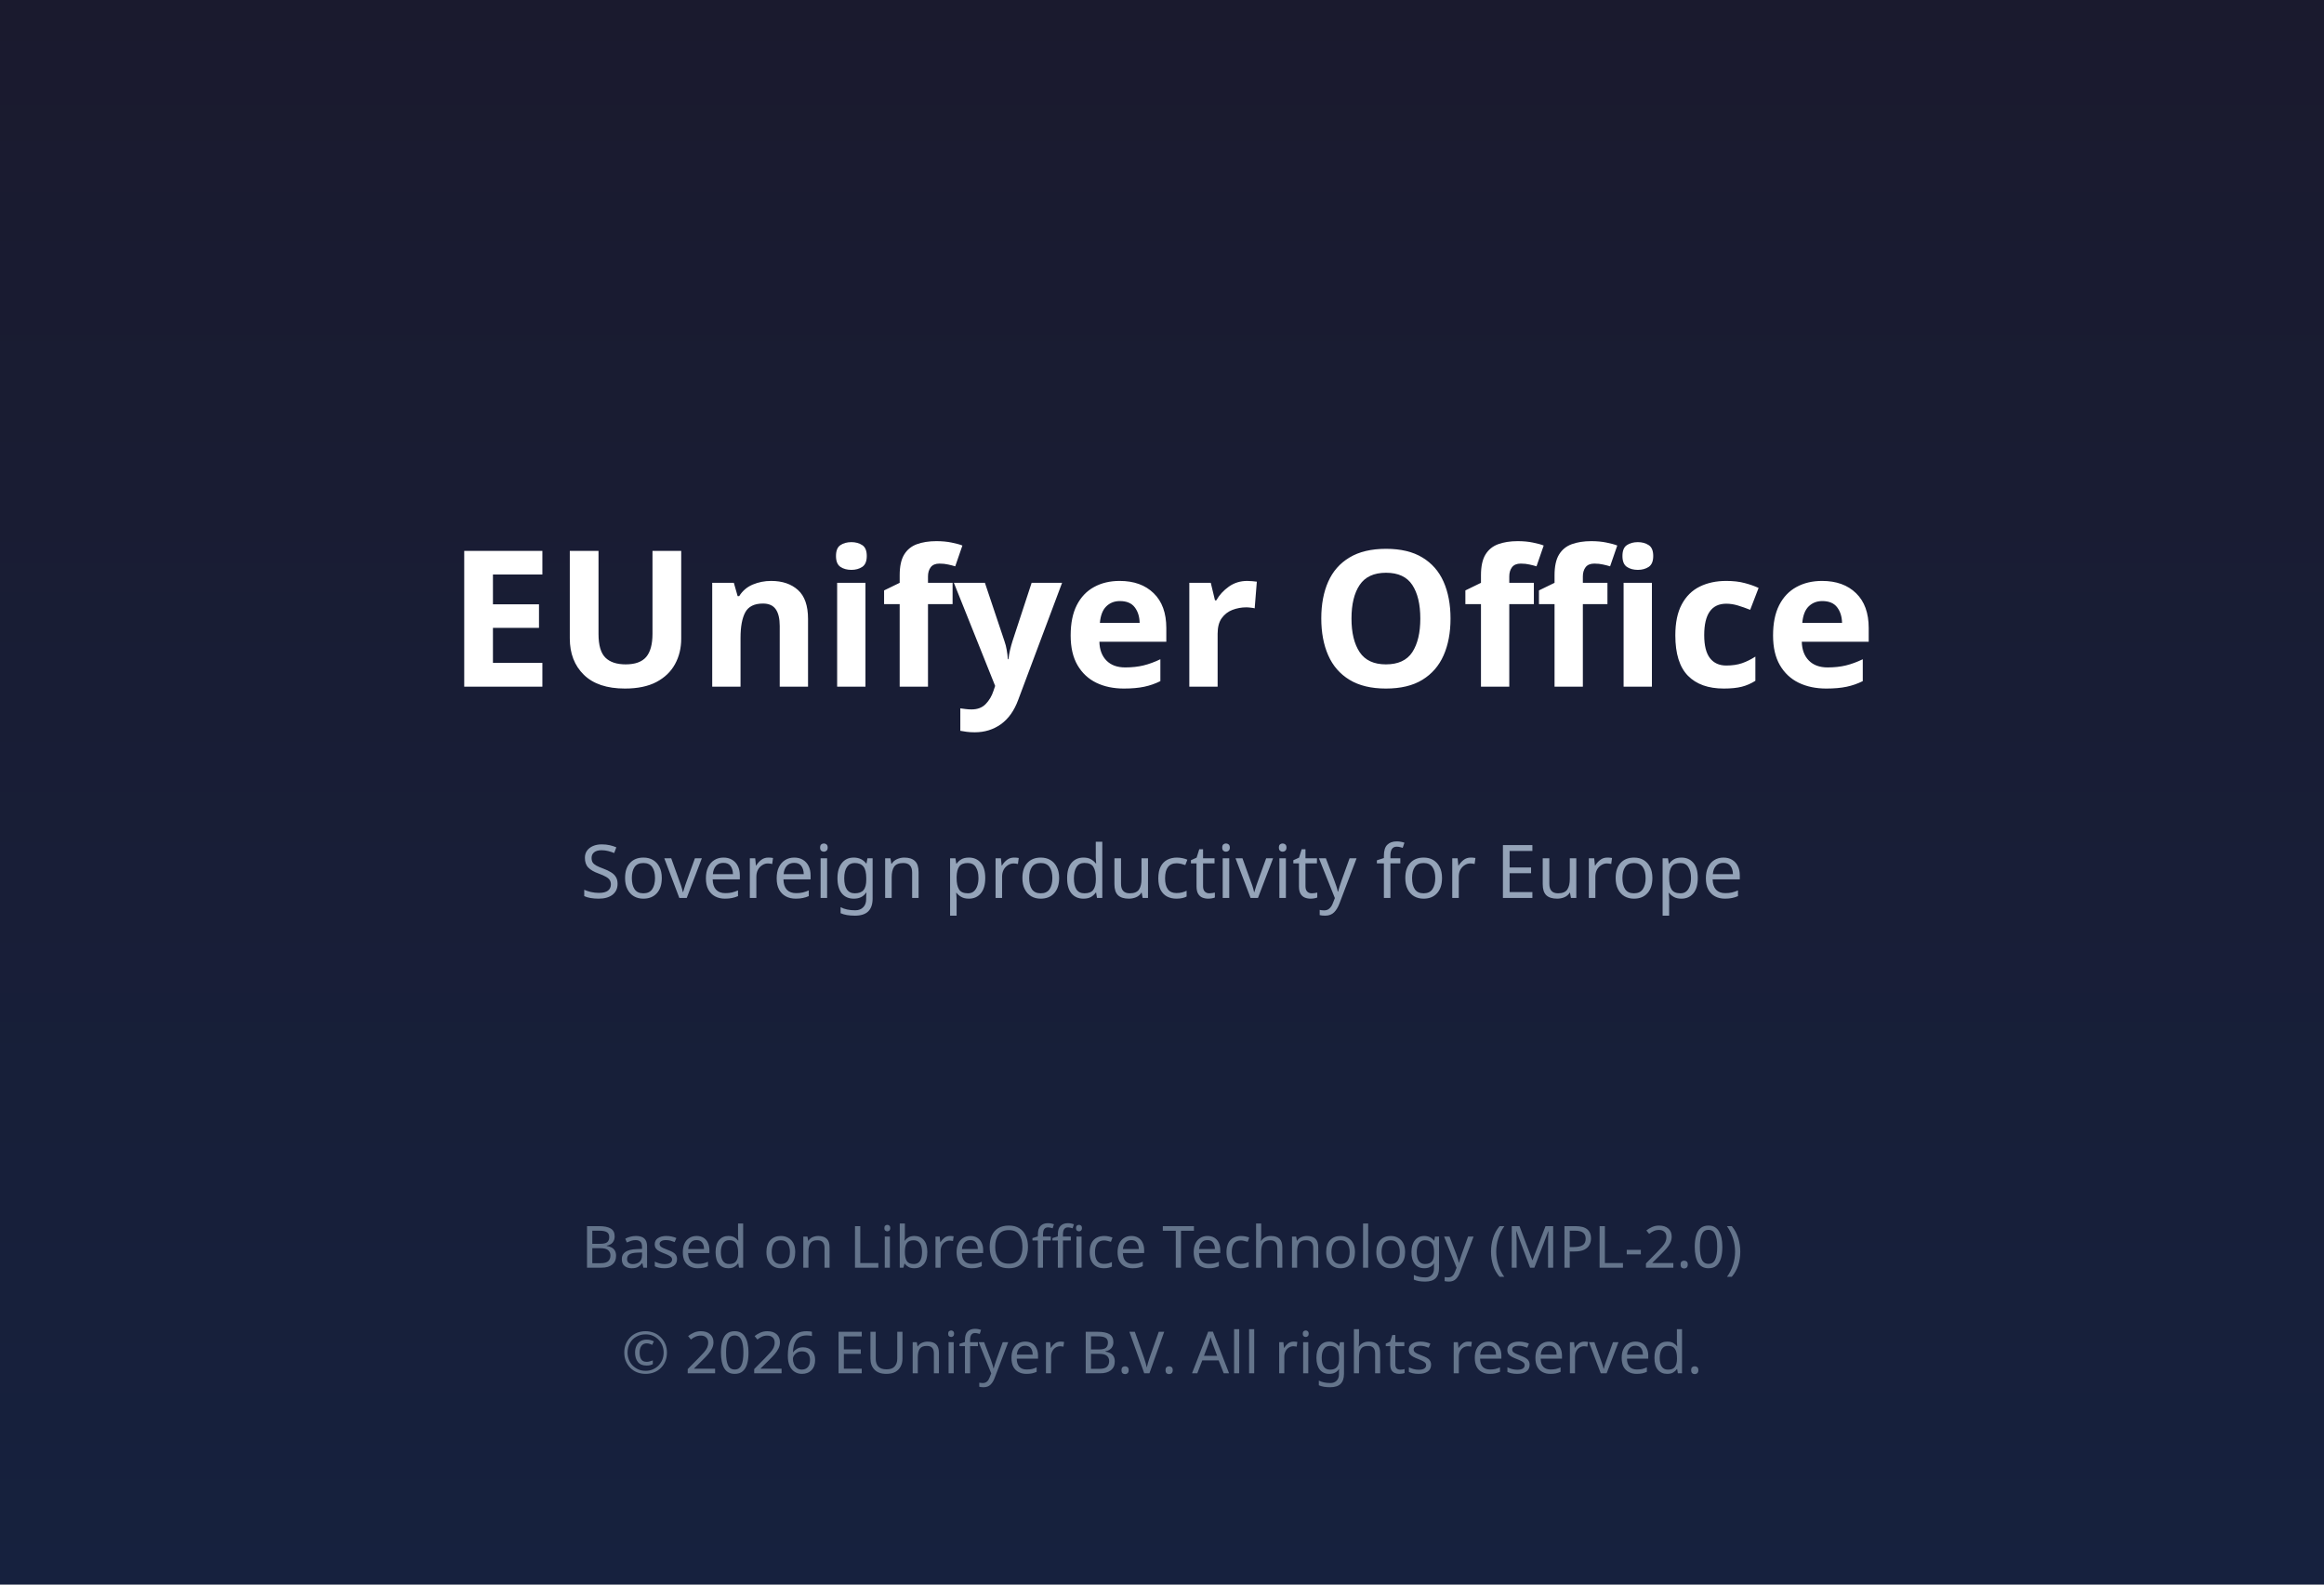
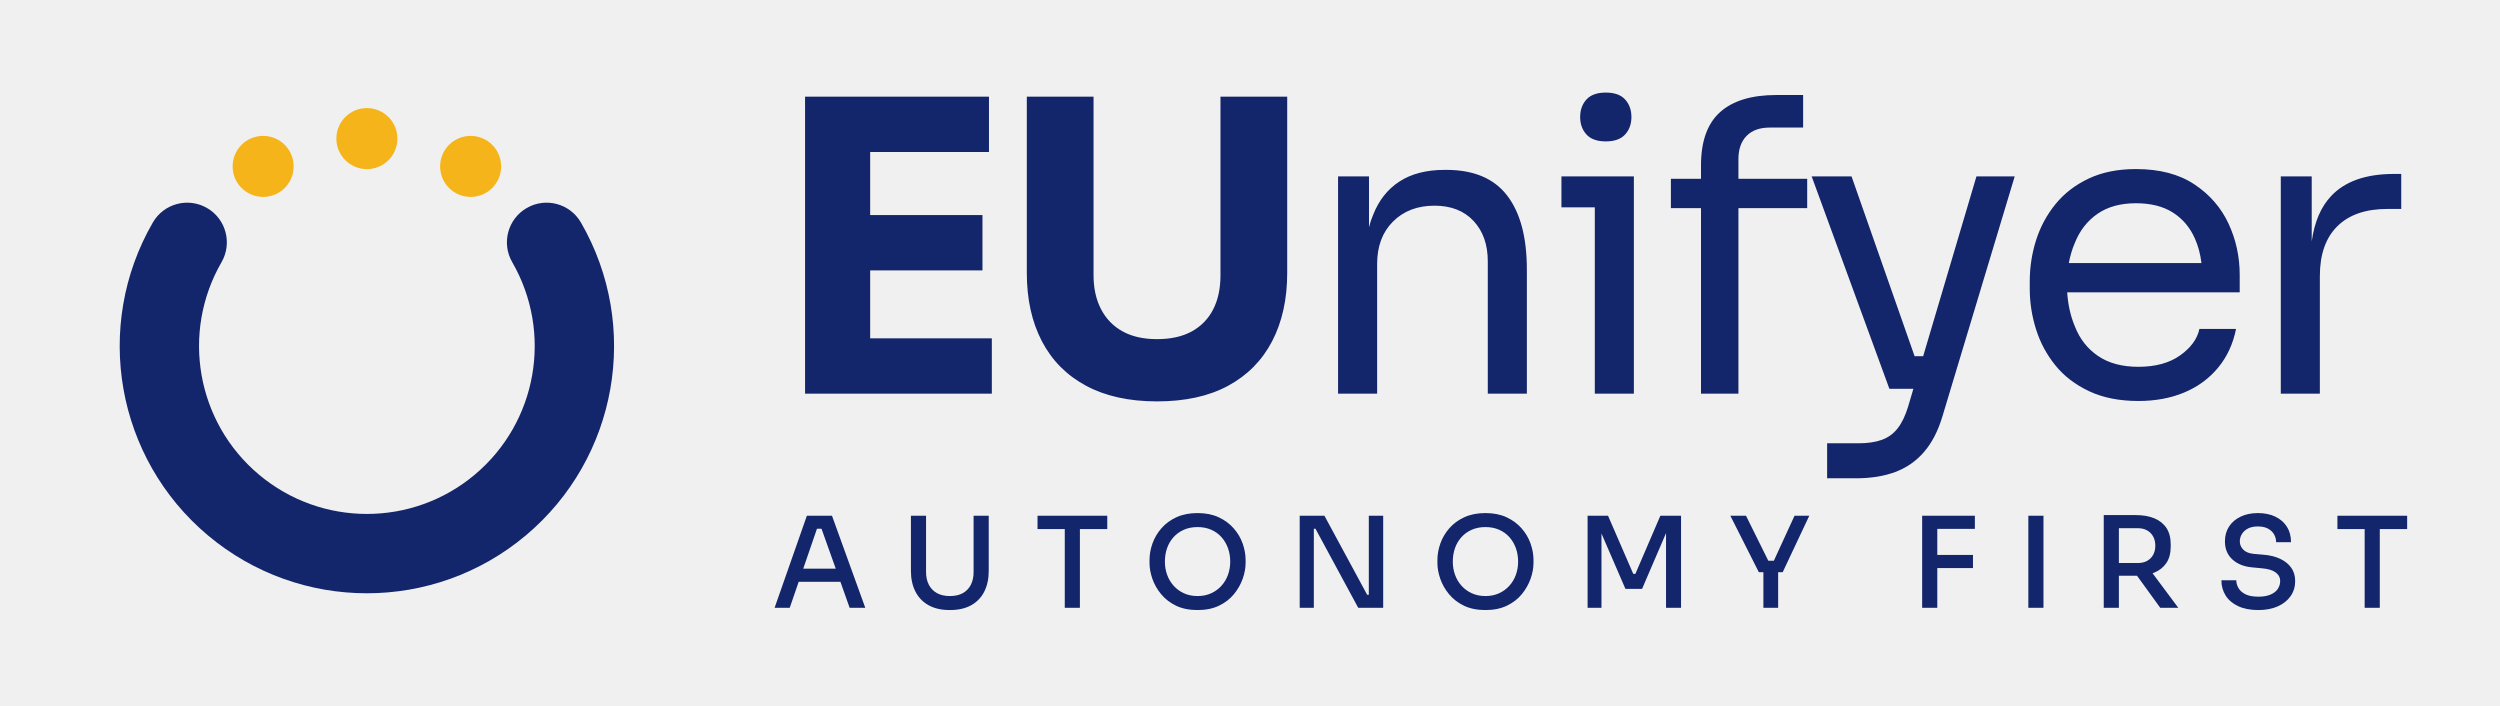
- <svg xmlns="http://www.w3.org/2000/svg" viewBox="0 0 440 300" width="440" height="300">
-   <defs>
-     <linearGradient id="bg" x1="0" y1="0" x2="0" y2="1">
-       <stop offset="0%" stop-color="#1a1a2e" />
-       <stop offset="100%" stop-color="#16213e" />
-     </linearGradient>
-   </defs>
-   <rect width="440" height="300" rx="0" fill="url(#bg)" />
-   <text x="220" y="130" text-anchor="middle" font-family="system-ui, sans-serif" font-size="36" font-weight="700" fill="#ffffff">
-     EUnifyer Office
-   </text>
-   <text x="220" y="170" text-anchor="middle" font-family="system-ui, sans-serif" font-size="14" fill="#94a3b8">
-     Sovereign productivity for Europe
-   </text>
-   <text x="220" y="240" text-anchor="middle" font-family="system-ui, sans-serif" font-size="11" fill="#64748b">
-     Based on LibreOffice Technology (MPL-2.0)
-   </text>
-   <text x="220" y="260" text-anchor="middle" font-family="system-ui, sans-serif" font-size="11" fill="#64748b">
-     © 2026 EUnifyer B.V. All rights reserved.
-   </text>
+ <svg xmlns="http://www.w3.org/2000/svg" viewBox="0 0 4095.38 1155.36" width="4095" height="1155" role="img" aria-label="EUnifyer">
+   <path fill="#13256B" d="M249.953 364.599C151.681 534.811 189.803 751.011 340.364 877.347C490.925 1003.683 710.461 1003.683 861.022 877.347C1011.583 751.011 1049.705 534.811 951.433 364.599C933.484 333.509 893.731 322.858 862.642 340.807C831.553 358.756 820.901 398.509 838.850 429.599C905.578 545.175 879.693 691.977 777.460 777.761C675.227 863.544 526.159 863.544 423.926 777.761C321.693 691.977 295.808 545.175 362.536 429.599C380.485 398.509 369.833 358.756 338.744 340.807C307.655 322.858 267.902 333.509 249.953 364.599Z" />
+   <path fill="#F4B41A" d="M480.693 272.650C480.693 245.036 458.307 222.650 430.693 222.650C403.079 222.650 380.693 245.036 380.693 272.650C380.693 300.264 403.079 322.650 430.693 322.650C458.307 322.650 480.693 300.264 480.693 272.650Z" />
+   <path fill="#F4B41A" d="M650.693 227.099C650.693 199.484 628.307 177.099 600.693 177.099C573.079 177.099 550.693 199.484 550.693 227.099C550.693 254.713 573.079 277.099 600.693 277.099C628.307 277.099 650.693 254.713 650.693 227.099Z" />
+   <path fill="#F4B41A" d="M820.693 272.650C820.693 245.036 798.307 222.650 770.693 222.650C743.079 222.650 720.693 245.036 720.693 272.650C720.693 300.264 743.079 322.650 770.693 322.650C798.307 322.650 820.693 300.264 820.693 272.650Z" />
+   <path fill="#13256B" d="M1318.658 645.014L1318.658 158.347L1619.991 158.347L1619.991 249.014L1425.324 249.014L1425.324 352.347L1609.324 352.347L1609.324 443.014L1425.324 443.014L1425.324 554.347L1624.658 554.347L1624.658 645.014ZM1895.324 657.681C1849.546 657.681 1810.769 649.125 1778.991 632.014C1747.213 614.903 1723.102 590.570 1706.658 559.014C1690.213 527.458 1681.991 490.125 1681.991 447.014L1681.991 158.347L1791.324 158.347L1791.324 451.014C1791.324 472.347 1795.435 490.903 1803.658 506.681C1811.880 522.458 1823.658 534.570 1838.991 543.014C1854.324 551.458 1873.102 555.681 1895.324 555.681C1917.991 555.681 1936.991 551.458 1952.324 543.014C1967.658 534.570 1979.324 522.570 1987.324 507.014C1995.324 491.458 1999.324 472.792 1999.324 451.014L1999.324 158.347L2108.658 158.347L2108.658 447.014C2108.658 490.125 2100.435 527.458 2083.991 559.014C2067.546 590.570 2043.546 614.903 2011.991 632.014C1980.435 649.125 1941.546 657.681 1895.324 657.681ZM2191.991 645.014L2191.991 289.014L2242.658 289.014L2242.658 372.347C2244.435 365.236 2246.658 358.570 2249.324 352.347C2258.658 328.347 2273.102 310.014 2292.658 297.347C2312.213 284.681 2336.880 278.347 2366.658 278.347L2369.324 278.347C2414.213 278.347 2447.435 292.347 2468.991 320.347C2490.546 348.347 2501.324 388.792 2501.324 441.681L2501.324 645.014L2437.324 645.014L2437.324 428.347C2437.324 400.792 2429.546 378.681 2413.991 362.014C2398.435 345.347 2377.102 337.014 2349.991 337.014C2321.991 337.014 2299.324 345.681 2281.991 363.014C2264.658 380.347 2255.991 403.458 2255.991 432.347L2255.991 645.014ZM2612.658 645.014L2612.658 339.681L2557.991 339.681L2557.991 289.014L2676.658 289.014L2676.658 645.014ZM2630.658 231.681C2616.435 231.681 2605.880 227.903 2598.991 220.347C2592.102 212.792 2588.658 203.236 2588.658 191.681C2588.658 180.125 2592.102 170.570 2598.991 163.014C2605.880 155.458 2616.435 151.681 2630.658 151.681C2644.880 151.681 2655.435 155.458 2662.324 163.014C2669.213 170.570 2672.658 180.125 2672.658 191.681C2672.658 203.236 2669.213 212.792 2662.324 220.347C2655.435 227.903 2644.880 231.681 2630.658 231.681ZM2786.658 645.014L2786.658 341.014L2737.324 341.014L2737.324 293.014L2786.658 293.014L2786.658 271.014C2786.658 231.458 2797.102 202.347 2817.991 183.681C2838.880 165.014 2869.546 155.681 2909.991 155.681L2953.991 155.681L2953.991 209.014L2899.324 209.014C2882.880 209.014 2870.213 213.570 2861.324 222.681C2852.435 231.792 2847.991 244.347 2847.991 260.347L2847.991 293.014L2960.658 293.014L2960.658 341.014L2847.991 341.014L2847.991 645.014ZM2993.324 783.681L2993.324 726.347L3044.658 726.347C3059.769 726.347 3072.546 724.458 3082.991 720.681C3093.435 716.903 3102.102 710.570 3108.991 701.681C3115.880 692.792 3121.546 681.014 3125.991 666.347L3134.658 637.014L3095.324 637.014L2967.991 289.014L3033.324 289.014L3136.658 583.681L3150.658 583.681L3237.991 289.014L3300.658 289.014L3181.991 683.014C3174.880 706.570 3164.880 725.792 3151.991 740.681C3139.102 755.570 3123.435 766.458 3104.991 773.347C3086.546 780.236 3065.102 783.681 3040.658 783.681ZM3503.324 657.014C3472.213 657.014 3445.324 651.681 3422.658 641.014C3399.991 630.347 3381.546 616.236 3367.324 598.681C3353.102 581.125 3342.546 561.458 3335.658 539.681C3328.769 517.903 3325.324 495.681 3325.324 473.014L3325.324 461.014C3325.324 437.903 3328.769 415.458 3335.658 393.681C3342.546 371.903 3353.102 352.236 3367.324 334.681C3381.546 317.125 3399.658 303.125 3421.658 292.681C3443.658 282.236 3469.546 277.014 3499.324 277.014C3537.991 277.014 3569.880 285.347 3594.991 302.014C3620.102 318.681 3638.769 340.125 3650.991 366.347C3663.213 392.570 3669.324 420.570 3669.324 450.347L3669.324 479.014L3386.658 479.014C3387.991 499.458 3392.213 518.125 3399.324 535.014C3407.324 555.458 3419.991 571.570 3437.324 583.347C3454.658 595.125 3476.658 601.014 3503.324 601.014C3531.324 601.014 3554.102 594.792 3571.658 582.347C3589.213 569.903 3599.769 555.458 3603.324 539.014L3663.324 539.014C3658.435 563.458 3648.658 584.570 3633.991 602.347C3619.324 620.125 3600.880 633.681 3578.658 643.014C3556.435 652.347 3531.324 657.014 3503.324 657.014ZM3389.324 431.014L3606.658 431.014C3604.880 416.347 3601.324 403.014 3595.991 391.014C3587.991 372.792 3575.991 358.570 3559.991 348.347C3543.991 338.125 3523.769 333.014 3499.324 333.014C3473.991 333.014 3452.991 338.792 3436.324 350.347C3419.658 361.903 3407.324 377.681 3399.324 397.681C3394.880 407.903 3391.546 419.014 3389.324 431.014ZM3736.658 645.014L3736.658 289.014L3787.324 289.014L3787.324 395.681C3791.769 363.681 3802.435 338.792 3819.324 321.014C3841.991 297.014 3876.213 285.014 3921.991 285.014L3933.991 285.014L3933.991 342.347L3911.324 342.347C3875.769 342.347 3848.435 351.792 3829.324 370.681C3810.213 389.570 3800.658 416.792 3800.658 452.347L3800.658 645.014Z" />
+   <path fill="#13256B" d="M1268.743 995.850L1321.639 845.014L1362.757 845.014L1417.306 995.850L1391.685 995.850L1376.601 953.285L1308.208 953.285L1293.538 995.850ZM1368.956 931.796L1345.607 866.296L1338.169 866.296L1315.647 931.796ZM1555.951 999.569C1542.038 999.569 1530.364 996.917 1520.928 991.614C1511.492 986.310 1504.329 978.838 1499.439 969.195C1494.549 959.553 1492.104 948.326 1492.104 935.515L1492.104 845.014L1516.899 845.014L1516.899 937.582C1516.899 945.296 1518.414 952.114 1521.445 958.037C1524.475 963.961 1528.883 968.541 1534.668 971.778C1540.454 975.015 1547.548 976.634 1555.951 976.634C1564.353 976.634 1571.413 975.049 1577.130 971.881C1582.846 968.713 1587.220 964.167 1590.250 958.244C1593.281 952.321 1594.796 945.433 1594.796 937.582L1594.796 845.014L1619.591 845.014L1619.591 935.515C1619.591 948.326 1617.180 959.553 1612.359 969.195C1607.538 978.838 1600.409 986.310 1590.974 991.614C1581.538 996.917 1569.863 999.569 1555.951 999.569ZM1744.185 995.850L1744.185 866.916L1699.554 866.916L1699.554 845.014L1813.818 845.014L1813.818 866.916L1768.980 866.916L1768.980 995.850ZM1961.760 999.569C1948.123 999.569 1936.380 997.193 1926.531 992.440C1916.682 987.688 1908.520 981.386 1902.046 973.534C1895.572 965.683 1890.785 957.245 1887.686 948.223C1884.586 939.200 1883.037 930.556 1883.037 922.291L1883.037 917.746C1883.037 908.654 1884.655 899.563 1887.892 890.471C1891.129 881.380 1896.020 873.080 1902.563 865.573C1909.106 858.066 1917.302 852.039 1927.151 847.494C1937.000 842.948 1948.537 840.675 1961.760 840.675C1974.984 840.675 1986.486 842.948 1996.267 847.494C2006.047 852.039 2014.243 858.066 2020.855 865.573C2027.467 873.080 2032.391 881.380 2035.629 890.471C2038.866 899.563 2040.484 908.654 2040.484 917.746L2040.484 922.291C2040.484 930.556 2038.900 939.200 2035.732 948.223C2032.564 957.245 2027.777 965.683 2021.371 973.534C2014.966 981.386 2006.805 987.688 1996.887 992.440C1986.969 997.193 1975.260 999.569 1961.760 999.569ZM1961.760 976.634C1970.025 976.634 1977.464 975.118 1984.076 972.088C1990.688 969.057 1996.336 964.925 2001.019 959.690C2005.703 954.456 2009.250 948.464 2011.660 941.714C2014.071 934.964 2015.276 927.801 2015.276 920.225C2015.276 912.236 2014.036 904.832 2011.557 898.013C2009.077 891.195 2005.530 885.202 2000.916 880.037C1996.301 874.871 1990.688 870.842 1984.076 867.949C1977.464 865.057 1970.025 863.610 1961.760 863.610C1953.495 863.610 1946.057 865.057 1939.445 867.949C1932.833 870.842 1927.185 874.871 1922.502 880.037C1917.818 885.202 1914.271 891.195 1911.861 898.013C1909.450 904.832 1908.245 912.236 1908.245 920.225C1908.245 927.801 1909.450 934.964 1911.861 941.714C1914.271 948.464 1917.818 954.456 1922.502 959.690C1927.185 964.925 1932.833 969.057 1939.445 972.088C1946.057 975.118 1953.495 976.634 1961.760 976.634ZM2129.126 995.850L2129.126 845.014L2169.624 845.014L2239.670 974.567L2242.356 974.567L2242.356 845.014L2265.911 845.014L2265.911 995.850L2225.000 995.850L2154.954 866.296L2152.268 866.296L2152.268 995.850ZM2433.483 999.569C2419.846 999.569 2408.103 997.193 2398.254 992.440C2388.405 987.688 2380.243 981.386 2373.769 973.534C2367.295 965.683 2362.508 957.245 2359.408 948.223C2356.309 939.200 2354.759 930.556 2354.759 922.291L2354.759 917.746C2354.759 908.654 2356.378 899.563 2359.615 890.471C2362.852 881.380 2367.742 873.080 2374.285 865.573C2380.829 858.066 2389.025 852.039 2398.874 847.494C2408.723 842.948 2420.259 840.675 2433.483 840.675C2446.707 840.675 2458.209 842.948 2467.989 847.494C2477.770 852.039 2485.966 858.066 2492.578 865.573C2499.190 873.080 2504.114 881.380 2507.351 890.471C2510.588 899.563 2512.207 908.654 2512.207 917.746L2512.207 922.291C2512.207 930.556 2510.623 939.200 2507.455 948.223C2504.286 957.245 2499.500 965.683 2493.094 973.534C2486.689 981.386 2478.527 987.688 2468.609 992.440C2458.691 997.193 2446.983 999.569 2433.483 999.569ZM2433.483 976.634C2441.748 976.634 2449.187 975.118 2455.799 972.088C2462.411 969.057 2468.058 964.925 2472.742 959.690C2477.425 954.456 2480.972 948.464 2483.383 941.714C2485.794 934.964 2486.999 927.801 2486.999 920.225C2486.999 912.236 2485.759 904.832 2483.280 898.013C2480.800 891.195 2477.253 885.202 2472.638 880.037C2468.024 874.871 2462.411 870.842 2455.799 867.949C2449.187 865.057 2441.748 863.610 2433.483 863.610C2425.218 863.610 2417.780 865.057 2411.168 867.949C2404.556 870.842 2398.908 874.871 2394.225 880.037C2389.541 885.202 2385.994 891.195 2383.584 898.013C2381.173 904.832 2379.968 912.236 2379.968 920.225C2379.968 927.801 2381.173 934.964 2383.584 941.714C2385.994 948.464 2389.541 954.456 2394.225 959.690C2398.908 964.925 2404.556 969.057 2411.168 972.088C2417.780 975.118 2425.218 976.634 2433.483 976.634ZM2600.849 995.850L2600.849 845.014L2634.322 845.014L2675.647 940.268L2679.159 940.268L2720.071 845.014L2753.957 845.014L2753.957 995.850L2729.369 995.850L2729.369 873.528L2690.110 964.856L2662.836 964.856L2623.577 874.148L2623.577 995.850ZM2881.444 937.582L2834.747 845.014L2860.369 845.014L2896.941 918.779L2906.032 918.779L2939.919 845.014L2964.094 845.014L2920.496 937.582L2913.058 937.582L2913.058 995.850L2888.883 995.850L2888.883 937.582ZM3149.022 995.850L3149.022 845.014L3235.391 845.014L3235.391 866.503L3173.817 866.503L3173.817 909.274L3232.292 909.274L3232.292 930.763L3173.817 930.763L3173.817 995.850ZM3323.000 995.850L3323.000 845.014L3347.795 845.014L3347.795 995.850ZM3446.561 995.850L3446.561 843.981L3499.250 843.981C3510.821 843.981 3520.877 845.737 3529.417 849.250C3537.958 852.762 3544.570 858.031 3549.253 865.057C3553.937 872.082 3556.278 881.104 3556.278 892.124L3556.278 895.430C3556.278 906.450 3553.902 915.473 3549.150 922.498C3544.398 929.523 3537.820 934.758 3529.417 938.202C3528.453 938.615 3527.489 938.959 3526.525 939.235L3568.676 995.850L3539.129 995.850L3501.110 943.367C3500.559 943.367 3499.939 943.367 3499.250 943.367L3471.356 943.367L3471.356 995.850ZM3471.356 865.470L3471.356 922.498L3502.556 922.498C3508.479 922.498 3513.576 921.293 3517.846 918.882C3522.117 916.472 3525.388 913.131 3527.661 908.861C3529.934 904.591 3531.070 899.632 3531.070 893.984C3531.070 888.474 3529.934 883.584 3527.661 879.314C3525.388 875.043 3522.117 871.669 3517.846 869.189C3513.576 866.710 3508.479 865.470 3502.556 865.470ZM3699.882 999.569C3686.934 999.569 3675.948 997.468 3666.926 993.267C3657.903 989.065 3651.050 983.280 3646.367 975.910C3641.683 968.541 3639.341 960.173 3639.341 950.806L3663.723 950.806C3663.723 955.076 3664.894 959.277 3667.236 963.410C3669.577 967.542 3673.365 970.951 3678.600 973.638C3683.834 976.324 3690.928 977.667 3699.882 977.667C3708.009 977.667 3714.725 976.496 3720.028 974.154C3725.331 971.812 3729.257 968.713 3731.806 964.856C3734.354 960.999 3735.628 956.729 3735.628 952.045C3735.628 946.260 3733.149 941.542 3728.190 937.892C3723.231 934.241 3715.792 932.003 3705.874 931.176L3690.791 929.730C3676.878 928.628 3665.789 924.323 3657.524 916.816C3649.259 909.309 3645.127 899.425 3645.127 887.165C3645.127 877.798 3647.365 869.671 3651.842 862.784C3656.319 855.896 3662.621 850.490 3670.748 846.564C3678.875 842.638 3688.311 840.675 3699.056 840.675C3710.076 840.675 3719.649 842.638 3727.776 846.564C3735.904 850.490 3742.206 856.000 3746.683 863.094C3751.159 870.188 3753.398 878.625 3753.398 888.405L3729.016 888.405C3729.016 883.997 3727.949 879.830 3725.814 875.904C3723.678 871.978 3720.407 868.776 3715.999 866.296C3711.591 863.817 3705.943 862.577 3699.056 862.577C3692.444 862.577 3686.968 863.748 3682.629 866.090C3678.290 868.431 3675.018 871.462 3672.814 875.181C3670.610 878.900 3669.508 882.895 3669.508 887.165C3669.508 892.262 3671.437 896.773 3675.294 900.699C3679.151 904.625 3685.074 906.932 3693.064 907.621L3707.941 908.861C3718.547 909.687 3727.742 911.926 3735.525 915.576C3743.308 919.227 3749.369 924.082 3753.708 930.143C3758.047 936.204 3760.216 943.505 3760.216 952.045C3760.216 961.412 3757.703 969.677 3752.675 976.840C3747.647 984.003 3740.622 989.582 3731.599 993.577C3722.576 997.571 3712.004 999.569 3699.882 999.569ZM3874.066 995.850L3874.066 866.916L3829.436 866.916L3829.436 845.014L3943.699 845.014L3943.699 866.916L3898.861 866.916L3898.861 995.850Z" />
</svg>
